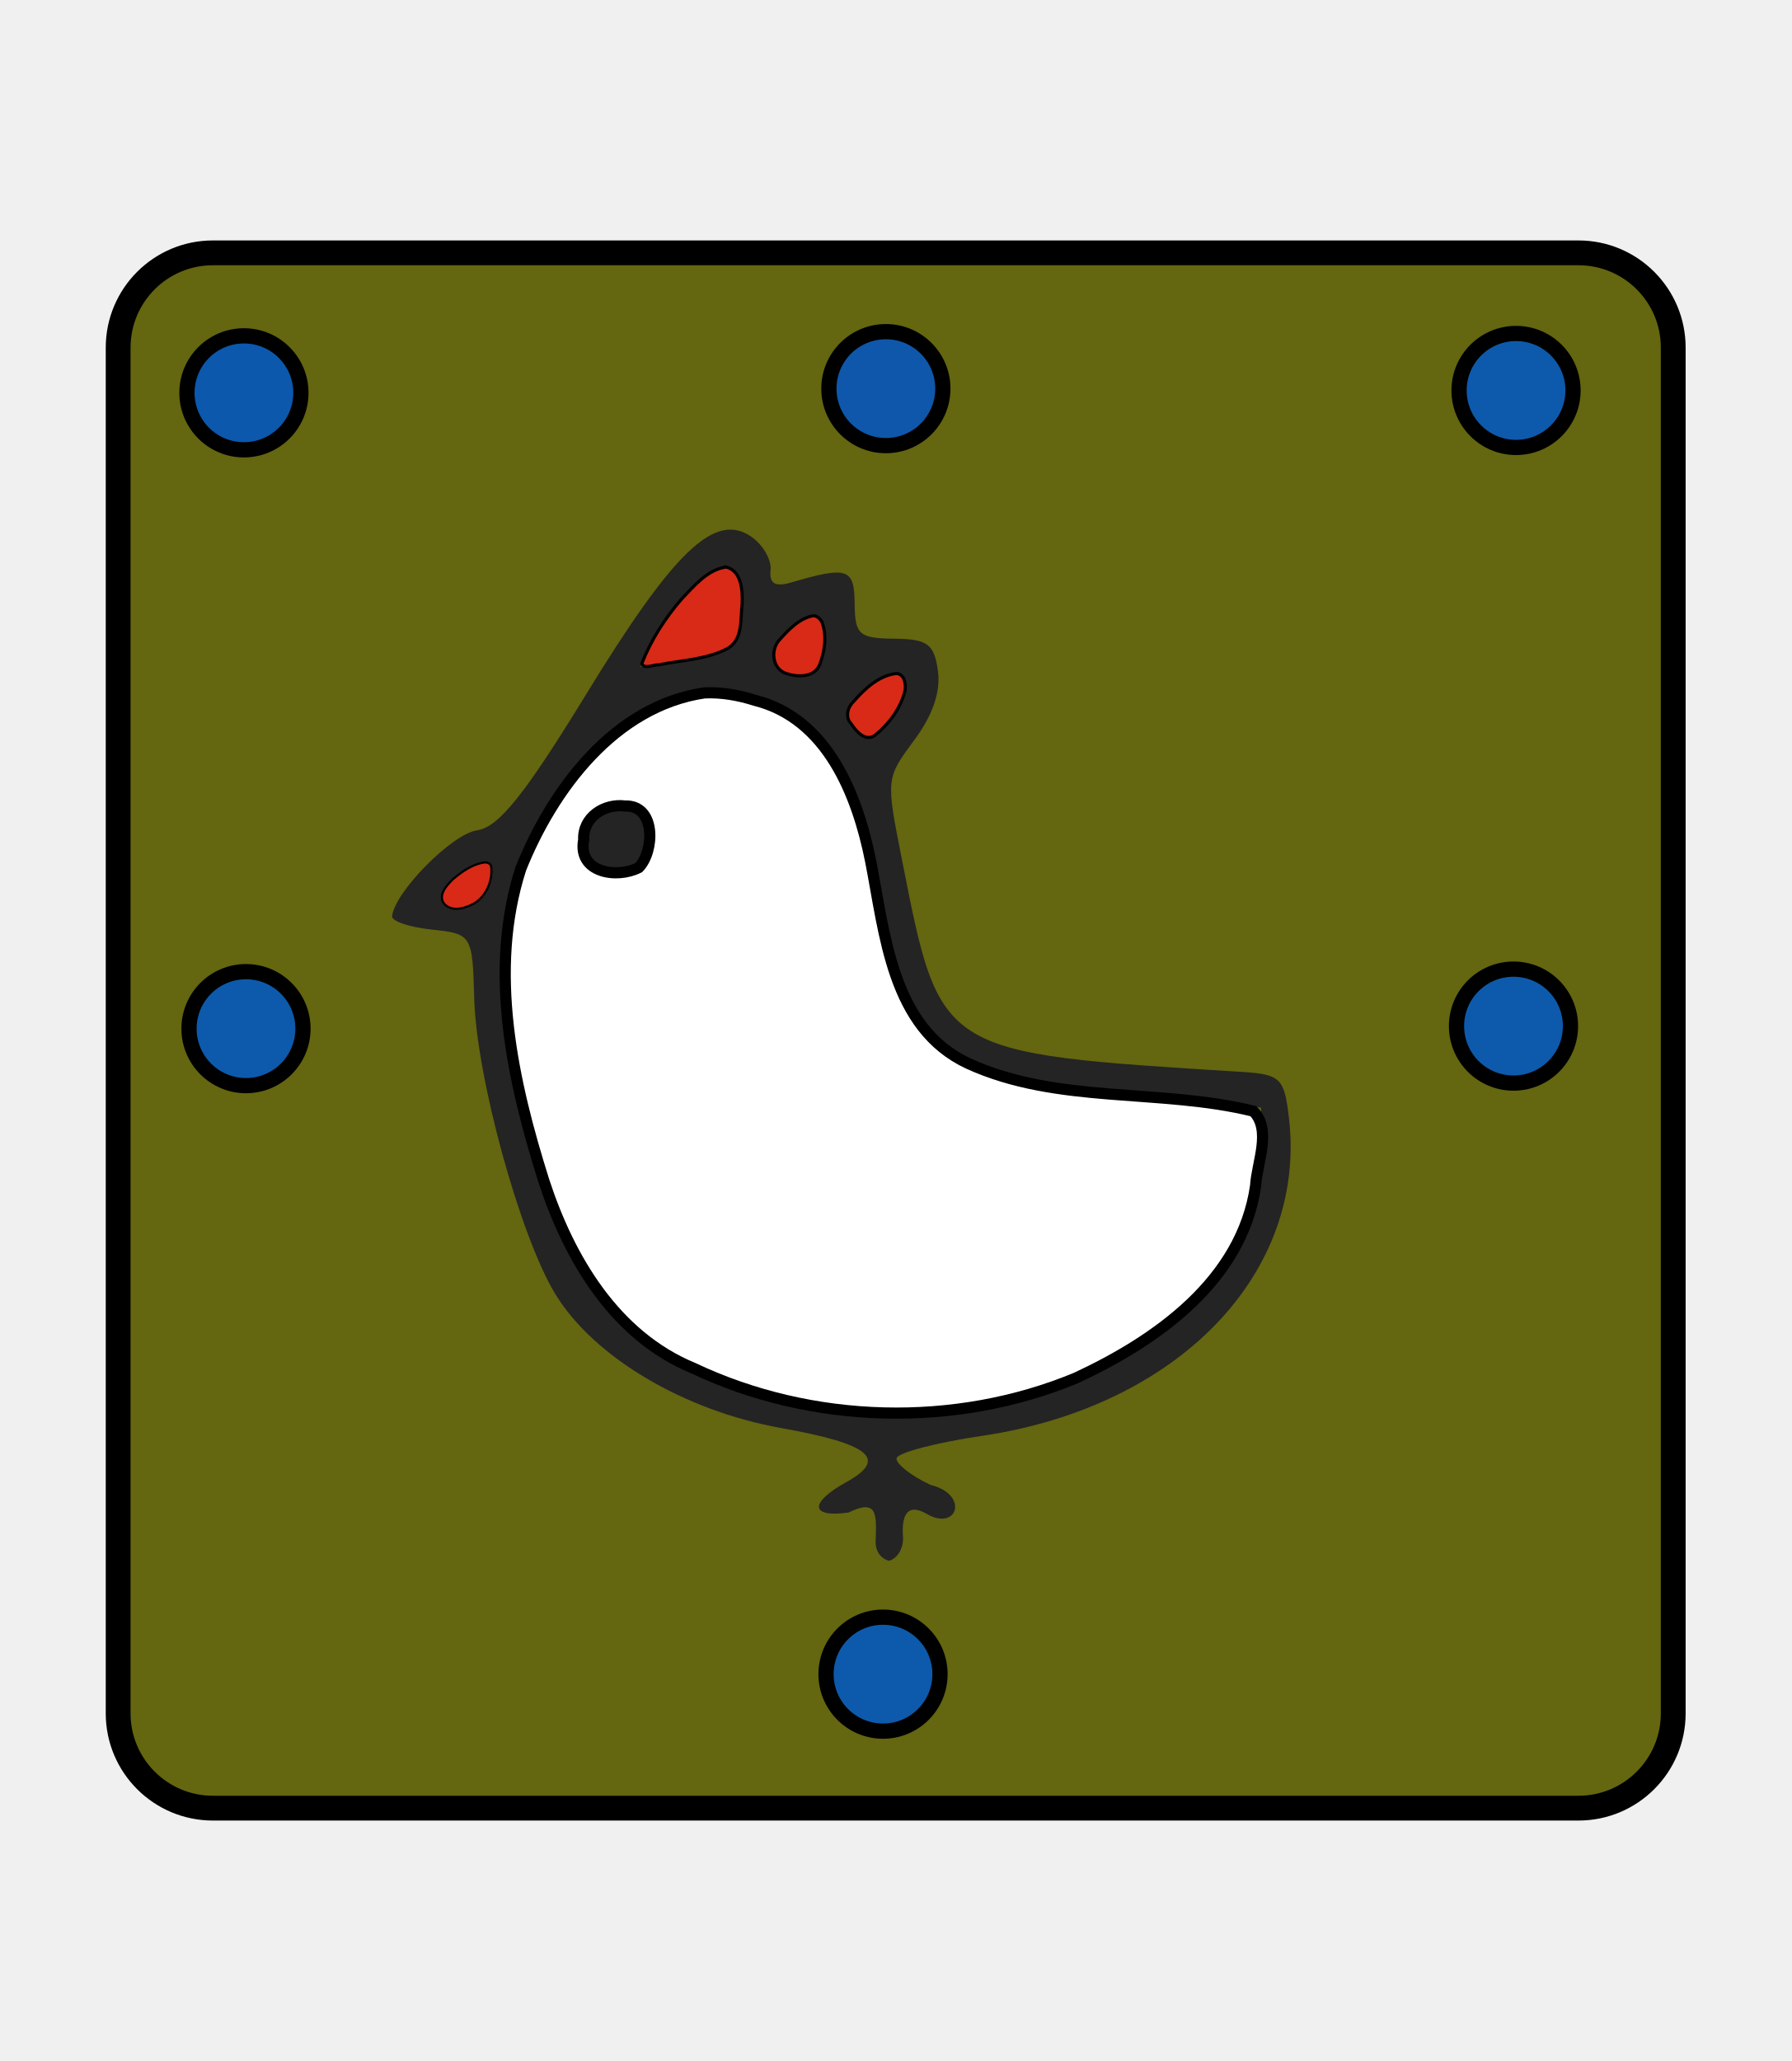
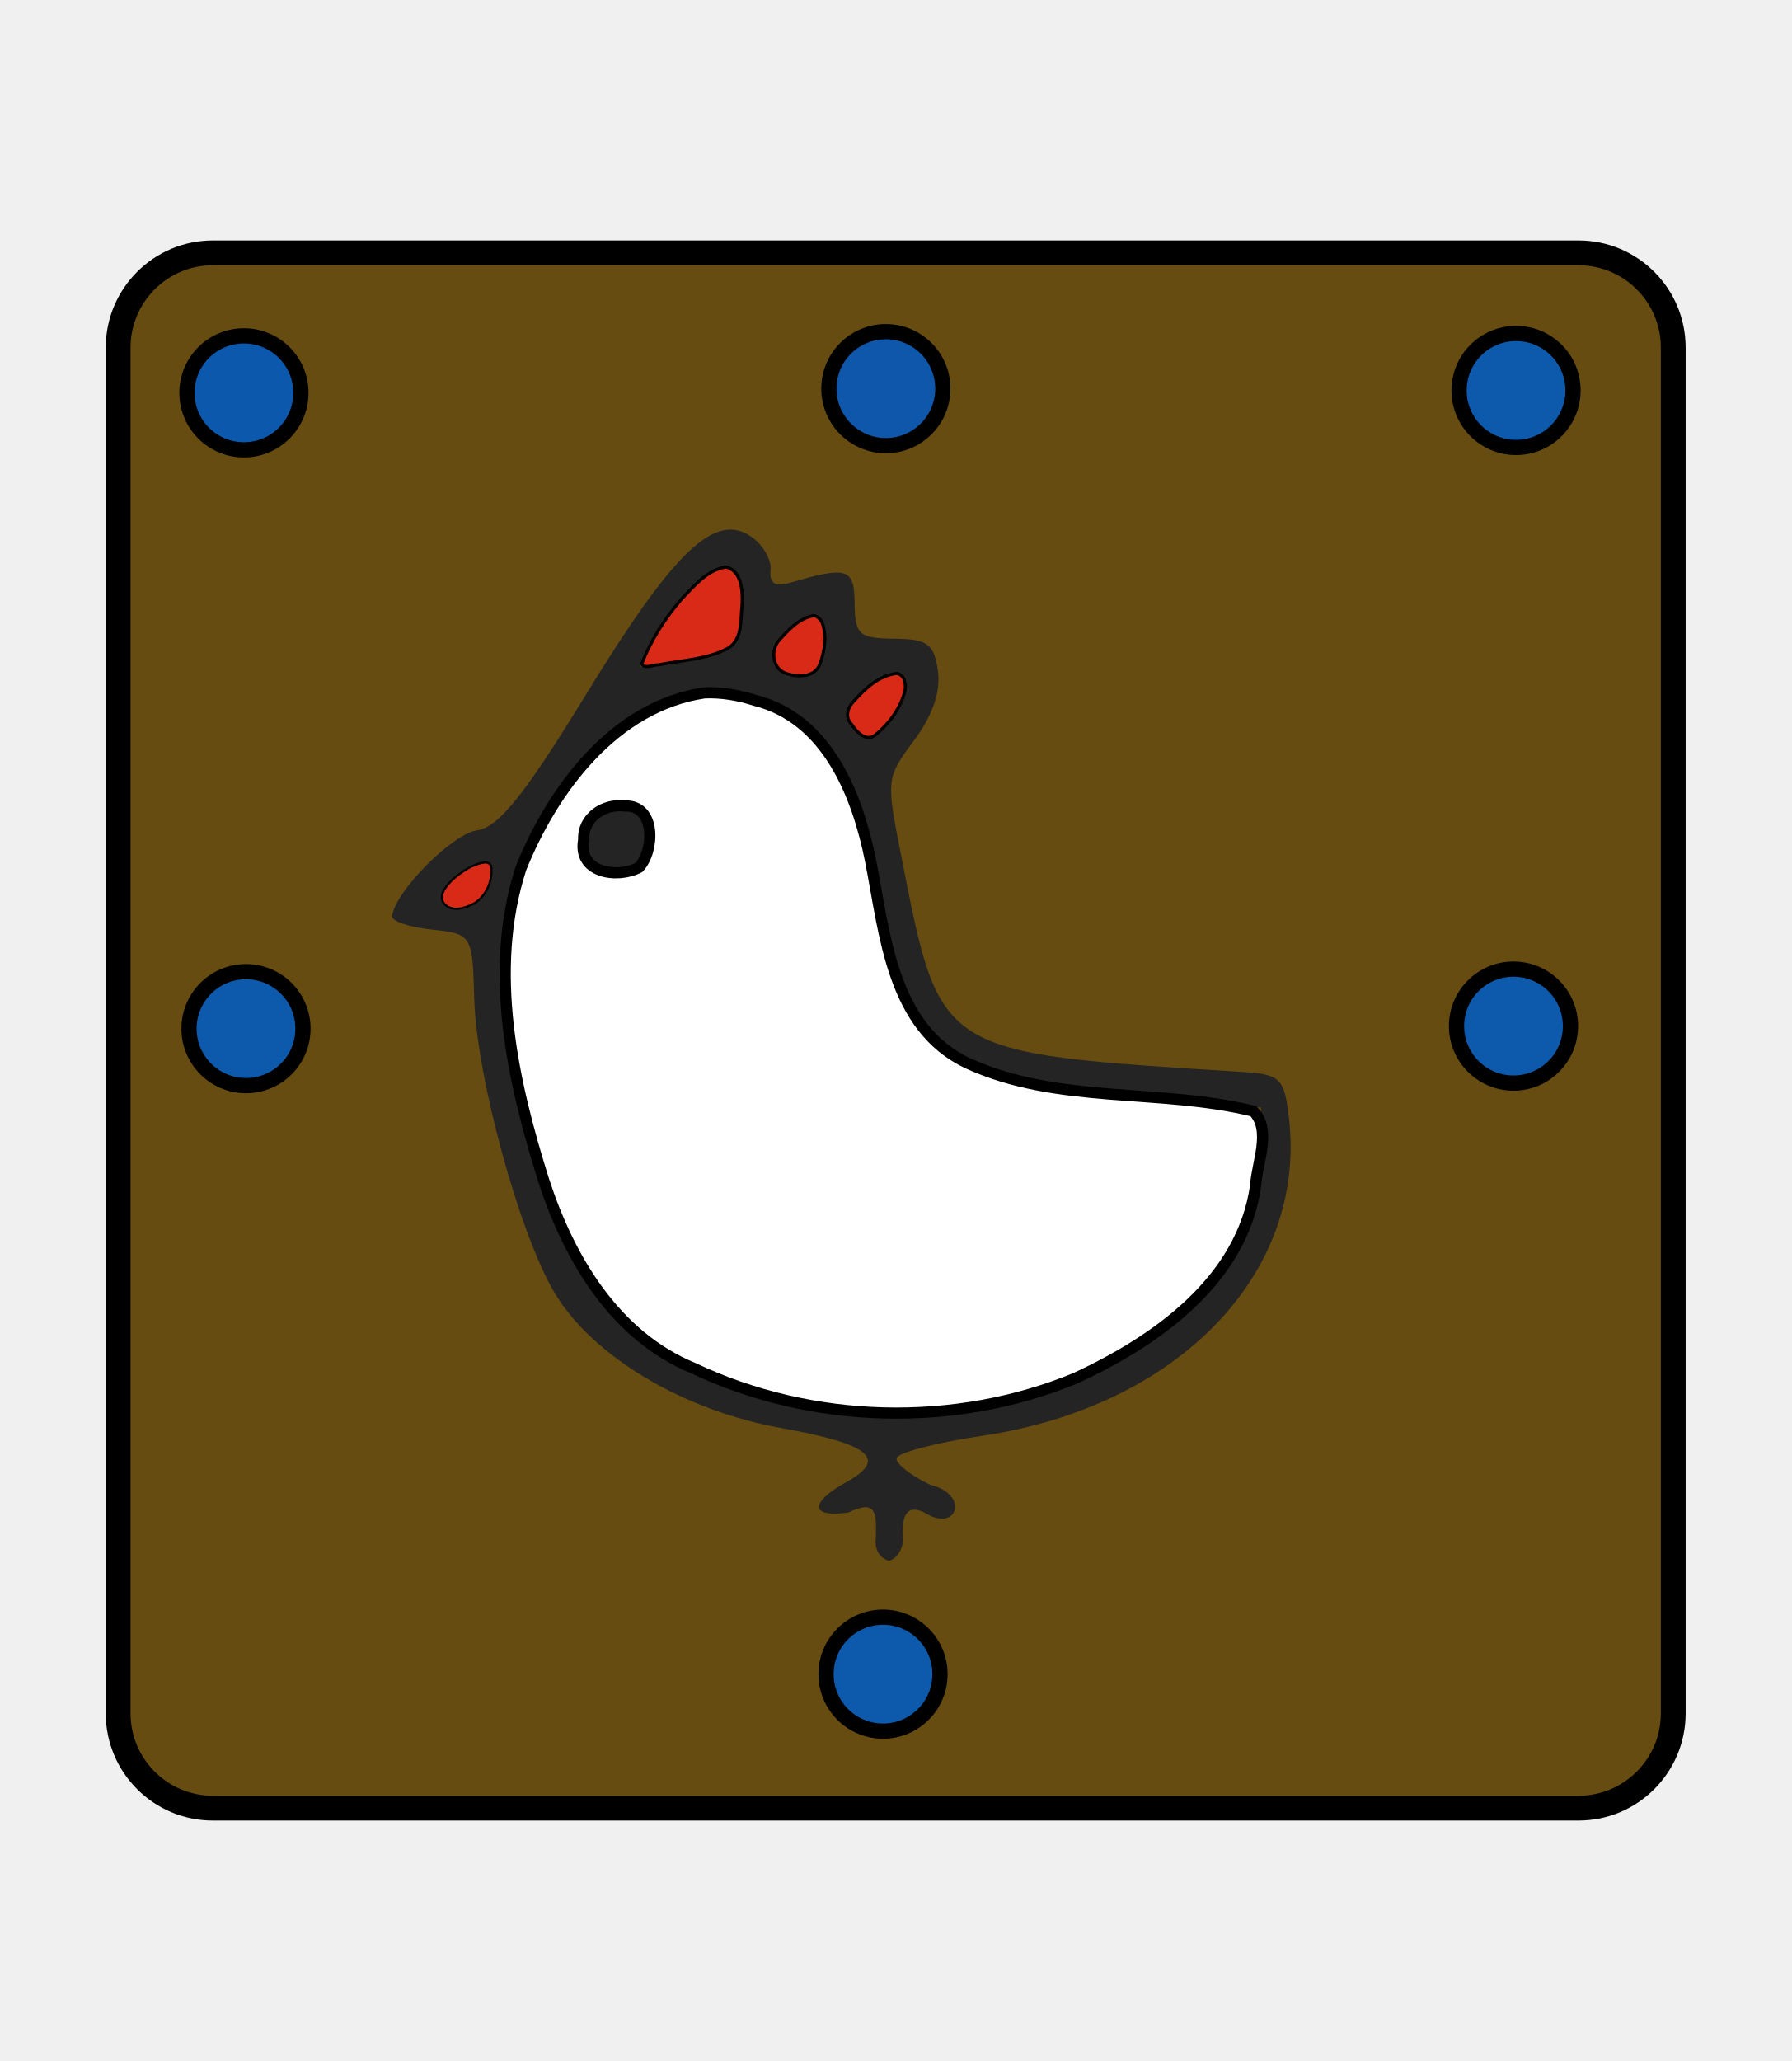
<svg xmlns="http://www.w3.org/2000/svg" id="svg4905" version="1.1" height="60" width="52.157">
  <defs id="defs4909" />
  <filter id="drop-shadow">
    <feGaussianBlur id="feGaussianBlur4880" stdDeviation="2" result="blur" in="SourceAlpha" />
    <feOffset id="feOffset4882" dy="2" dx="2" result="offsetBlur" />
    <feBlend id="feBlend4884" mode="normal" in2="offsetBlur" in="SourceGraphic" />
  </filter>
-   <rect ry="2.759" y="7.361" x="3.44" height="45.278" width="45.278" id="rect5497-2" style="opacity:1;fill:#646610;fill-opacity:1;stroke:#000000;stroke-width:0.722;stroke-linecap:square;stroke-linejoin:miter;stroke-miterlimit:4;stroke-dasharray:none;stroke-opacity:1;paint-order:fill markers stroke" />
+   <rect ry="2.759" y="7.361" x="3.44" height="45.278" width="45.278" id="rect5497-2" style="opacity:1;fill:#664c10;fill-opacity:1;stroke:#000000;stroke-width:0.722;stroke-linecap:square;stroke-linejoin:miter;stroke-miterlimit:4;stroke-dasharray:none;stroke-opacity:1;paint-order:fill markers stroke" />
  <circle r="1.659" cy="11.436" cx="7.102" id="path5973-0" style="opacity:1;fill:#0b58ad;fill-opacity:1;stroke:#000000;stroke-width:0.443;stroke-linecap:square;stroke-linejoin:miter;stroke-miterlimit:4;stroke-dasharray:none;stroke-opacity:1;paint-order:fill markers stroke" />
  <circle r="1.659" cy="11.314" cx="25.793" id="path5973-1-6" style="opacity:1;fill:#0f57ab;fill-opacity:1;stroke:#000000;stroke-width:0.443;stroke-linecap:square;stroke-linejoin:miter;stroke-miterlimit:4;stroke-dasharray:none;stroke-opacity:1;paint-order:fill markers stroke" />
  <circle r="1.659" cy="11.367" cx="44.141" id="path5973-1-8-8" style="opacity:1;fill:#0d5aac;fill-opacity:1;stroke:#000000;stroke-width:0.443;stroke-linecap:square;stroke-linejoin:miter;stroke-miterlimit:4;stroke-dasharray:none;stroke-opacity:1;paint-order:fill markers stroke" />
  <circle r="1.659" cy="29.946" cx="7.162" id="path5973-1-7" style="opacity:1;fill:#0d5aac;fill-opacity:1;stroke:#000000;stroke-width:0.443;stroke-linecap:square;stroke-linejoin:miter;stroke-miterlimit:4;stroke-dasharray:none;stroke-opacity:1;paint-order:fill markers stroke" />
  <circle r="1.659" cy="29.872" cx="44.067" id="path5973-1-9" style="opacity:1;fill:#0d5aac;fill-opacity:1;stroke:#000000;stroke-width:0.443;stroke-linecap:square;stroke-linejoin:miter;stroke-miterlimit:4;stroke-dasharray:none;stroke-opacity:1;paint-order:fill markers stroke" />
  <circle r="1.659" cy="48.738" cx="25.71" id="path5973-1-0" style="opacity:1;fill:#0d5aac;fill-opacity:1;stroke:#000000;stroke-width:0.443;stroke-linecap:square;stroke-linejoin:miter;stroke-miterlimit:4;stroke-dasharray:none;stroke-opacity:1;paint-order:fill markers stroke" />
  <path style="fill:#242424;stroke-width:0.354" d="m 25.499,44.808 c 0.012,-0.678 0.076,-1.201 -0.795,-0.775 -1.112,0.157 -1.157,-0.28 -0.057,-0.889 1.215,-0.673 0.688,-1.107 -1.908,-1.572 -2.828,-0.506 -5.457,-2.068 -6.573,-3.904 -1.028,-1.691 -2.298,-6.325 -2.359,-8.609 -0.049,-1.839 -0.071,-1.874 -1.235,-1.997 -0.652,-0.069 -1.172,-0.244 -1.156,-0.389 0.079,-0.711 1.748,-2.398 2.475,-2.501 0.628,-0.089 1.386,-1.036 3.187,-3.978 2.544,-4.156 3.733,-5.293 4.788,-4.576 0.345,0.235 0.602,0.675 0.57,0.979 -0.041,0.389 0.132,0.497 0.584,0.364 1.657,-0.486 1.856,-0.421 1.864,0.609 0.008,0.907 0.128,1.014 1.151,1.024 0.97,0.009 1.162,0.149 1.273,0.93 0.086,0.609 -0.148,1.294 -0.692,2.028 -0.82,1.105 -0.821,1.115 -0.363,3.433 1.132,5.729 1.029,5.665 9.911,6.221 1.118,0.07 1.23,0.18 1.365,1.336 0.528,4.525 -3.223,8.413 -8.933,9.258 -1.354,0.2 -2.475,0.495 -2.492,0.656 -0.017,0.161 0.426,0.508 0.985,0.771 1.143,0.28 0.788,1.362 -0.102,0.848 -0.701,-0.405 -0.724,0.278 -0.696,0.667 0.023,0.324 -0.163,0.638 -0.414,0.697 -0.42,-0.134 -0.391,-0.571 -0.378,-0.632 z m 5.018,-4.295 c 2.329,-0.763 4.696,-2.525 5.484,-4.083 0.626,-1.393 0.772,-2.251 0.714,-4.184 l -3.035,-0.311 c -5.581,-0.152 -7.566,-1.471 -8.031,-5.337 -0.518,-4.311 -1.841,-6.172 -4.595,-6.463 -2.483,-0.262 -5.416,2.638 -6.256,6.186 -0.701,2.96 0.855,9.41 2.828,11.724 2.403,2.818 8.347,3.955 12.89,2.467 z M 17.073,24.895 c -0.254,-0.949 0.317,-1.652 1.168,-1.438 0.572,0.144 0.756,0.431 0.688,1.076 -0.068,0.645 -0.308,0.887 -0.898,0.908 -0.483,0.017 -0.866,-0.201 -0.958,-0.546 z m -2.944,1.035 c 0.156,-0.305 0.212,-0.642 0.126,-0.749 -0.201,-0.248 -1.313,0.482 -1.356,0.891 -0.058,0.546 0.938,0.431 1.23,-0.142 z m 12.204,-5.84 c 0.068,-0.647 -0.433,-0.624 -1.19,0.054 -0.508,0.455 -0.563,0.678 -0.26,1.052 0.303,0.375 0.492,0.357 0.893,-0.085 0.28,-0.308 0.53,-0.768 0.557,-1.021 z m -4.77,-2.021 c 0.154,-1.538 -0.272,-1.934 -1.209,-1.125 -0.456,0.394 -1.027,1.11 -1.27,1.59 l -0.441,0.874 1.415,-0.222 c 1.178,-0.185 1.43,-0.372 1.504,-1.117 z m 2.413,0.773 c 0.101,-0.96 -0.212,-1.148 -0.936,-0.561 -0.716,0.579 -0.643,1.283 0.14,1.366 0.516,0.055 0.728,-0.16 0.796,-0.805 z" id="path16248" />
  <path id="path16437" d="m 14.132,25.105 c -0.36,0.04 -0.677,0.265 -0.948,0.494 -0.175,0.174 -0.437,0.452 -0.257,0.705 0.228,0.265 0.635,0.136 0.893,-0.012 0.351,-0.22 0.534,-0.674 0.48,-1.077 -0.024,-0.071 -0.097,-0.107 -0.168,-0.111 z" style="opacity:1;fill:#d82a17;fill-opacity:1;stroke:#000000;stroke-width:0.063;stroke-linecap:square;stroke-linejoin:miter;stroke-miterlimit:4;stroke-dasharray:none;stroke-opacity:1;paint-order:fill markers stroke" />
  <path id="path16439" d="m 21.138,16.507 c -0.546,0.08 -0.93,0.555 -1.293,0.932 -0.482,0.56 -0.895,1.2 -1.16,1.886 0.092,0.166 0.346,0.018 0.494,0.029 0.672,-0.137 1.398,-0.151 2.014,-0.48 0.443,-0.265 0.359,-0.844 0.415,-1.282 0.017,-0.385 -0.01,-0.973 -0.47,-1.086 z" style="opacity:1;fill:#d82a17;fill-opacity:1;stroke:#000000;stroke-width:0.09;stroke-linecap:square;stroke-linejoin:miter;stroke-miterlimit:4;stroke-dasharray:none;stroke-opacity:1;paint-order:fill markers stroke" />
  <path id="path16441" d="m 23.697,17.923 c -0.429,0.069 -0.755,0.428 -1.031,0.739 -0.239,0.304 -0.164,0.829 0.238,0.948 0.328,0.109 0.808,0.116 0.962,-0.262 0.147,-0.386 0.216,-0.848 0.065,-1.242 -0.049,-0.086 -0.134,-0.169 -0.235,-0.183 z" style="opacity:1;fill:#d82a17;fill-opacity:1;stroke:#000000;stroke-width:0.09;stroke-linecap:square;stroke-linejoin:miter;stroke-miterlimit:4;stroke-dasharray:none;stroke-opacity:1;paint-order:fill markers stroke" />
  <path id="path16443" d="m 26.103,19.606 c -0.508,0.057 -0.92,0.441 -1.245,0.811 -0.179,0.172 -0.262,0.463 -0.07,0.659 0.142,0.219 0.426,0.542 0.702,0.318 0.401,-0.327 0.737,-0.784 0.861,-1.291 0.031,-0.187 -0.013,-0.474 -0.248,-0.496 z" style="opacity:1;fill:#d82a17;fill-opacity:1;stroke:#000000;stroke-width:0.09;stroke-linecap:square;stroke-linejoin:miter;stroke-miterlimit:4;stroke-dasharray:none;stroke-opacity:1;paint-order:fill markers stroke" />
  <path id="path16538" d="m 20.511,20.171 c -2.618,0.383 -4.422,2.808 -5.347,5.118 -0.958,2.973 -0.241,6.199 0.672,9.094 0.737,2.255 2.063,4.505 4.354,5.449 3.445,1.633 7.618,1.744 11.137,0.285 2.345,-1.089 4.833,-2.835 5.231,-5.592 0.037,-0.677 0.477,-1.625 -0.064,-2.176 -2.714,-0.67 -5.699,-0.2 -8.299,-1.388 -2.236,-1.037 -2.43,-3.786 -2.847,-5.9 -0.384,-1.921 -1.259,-4.144 -3.367,-4.673 -0.473,-0.151 -0.972,-0.239 -1.47,-0.217 z m -2.314,3.293 c 0.91,-0.03 0.86,1.319 0.402,1.793 -0.641,0.329 -1.785,0.152 -1.604,-0.809 -0.032,-0.653 0.595,-1.062 1.202,-0.984 z" style="opacity:1;fill:#ffffff;fill-opacity:1;stroke:#000000;stroke-width:0.325;stroke-linecap:square;stroke-linejoin:miter;stroke-miterlimit:4;stroke-dasharray:none;stroke-opacity:1;paint-order:fill markers stroke" />
</svg>
